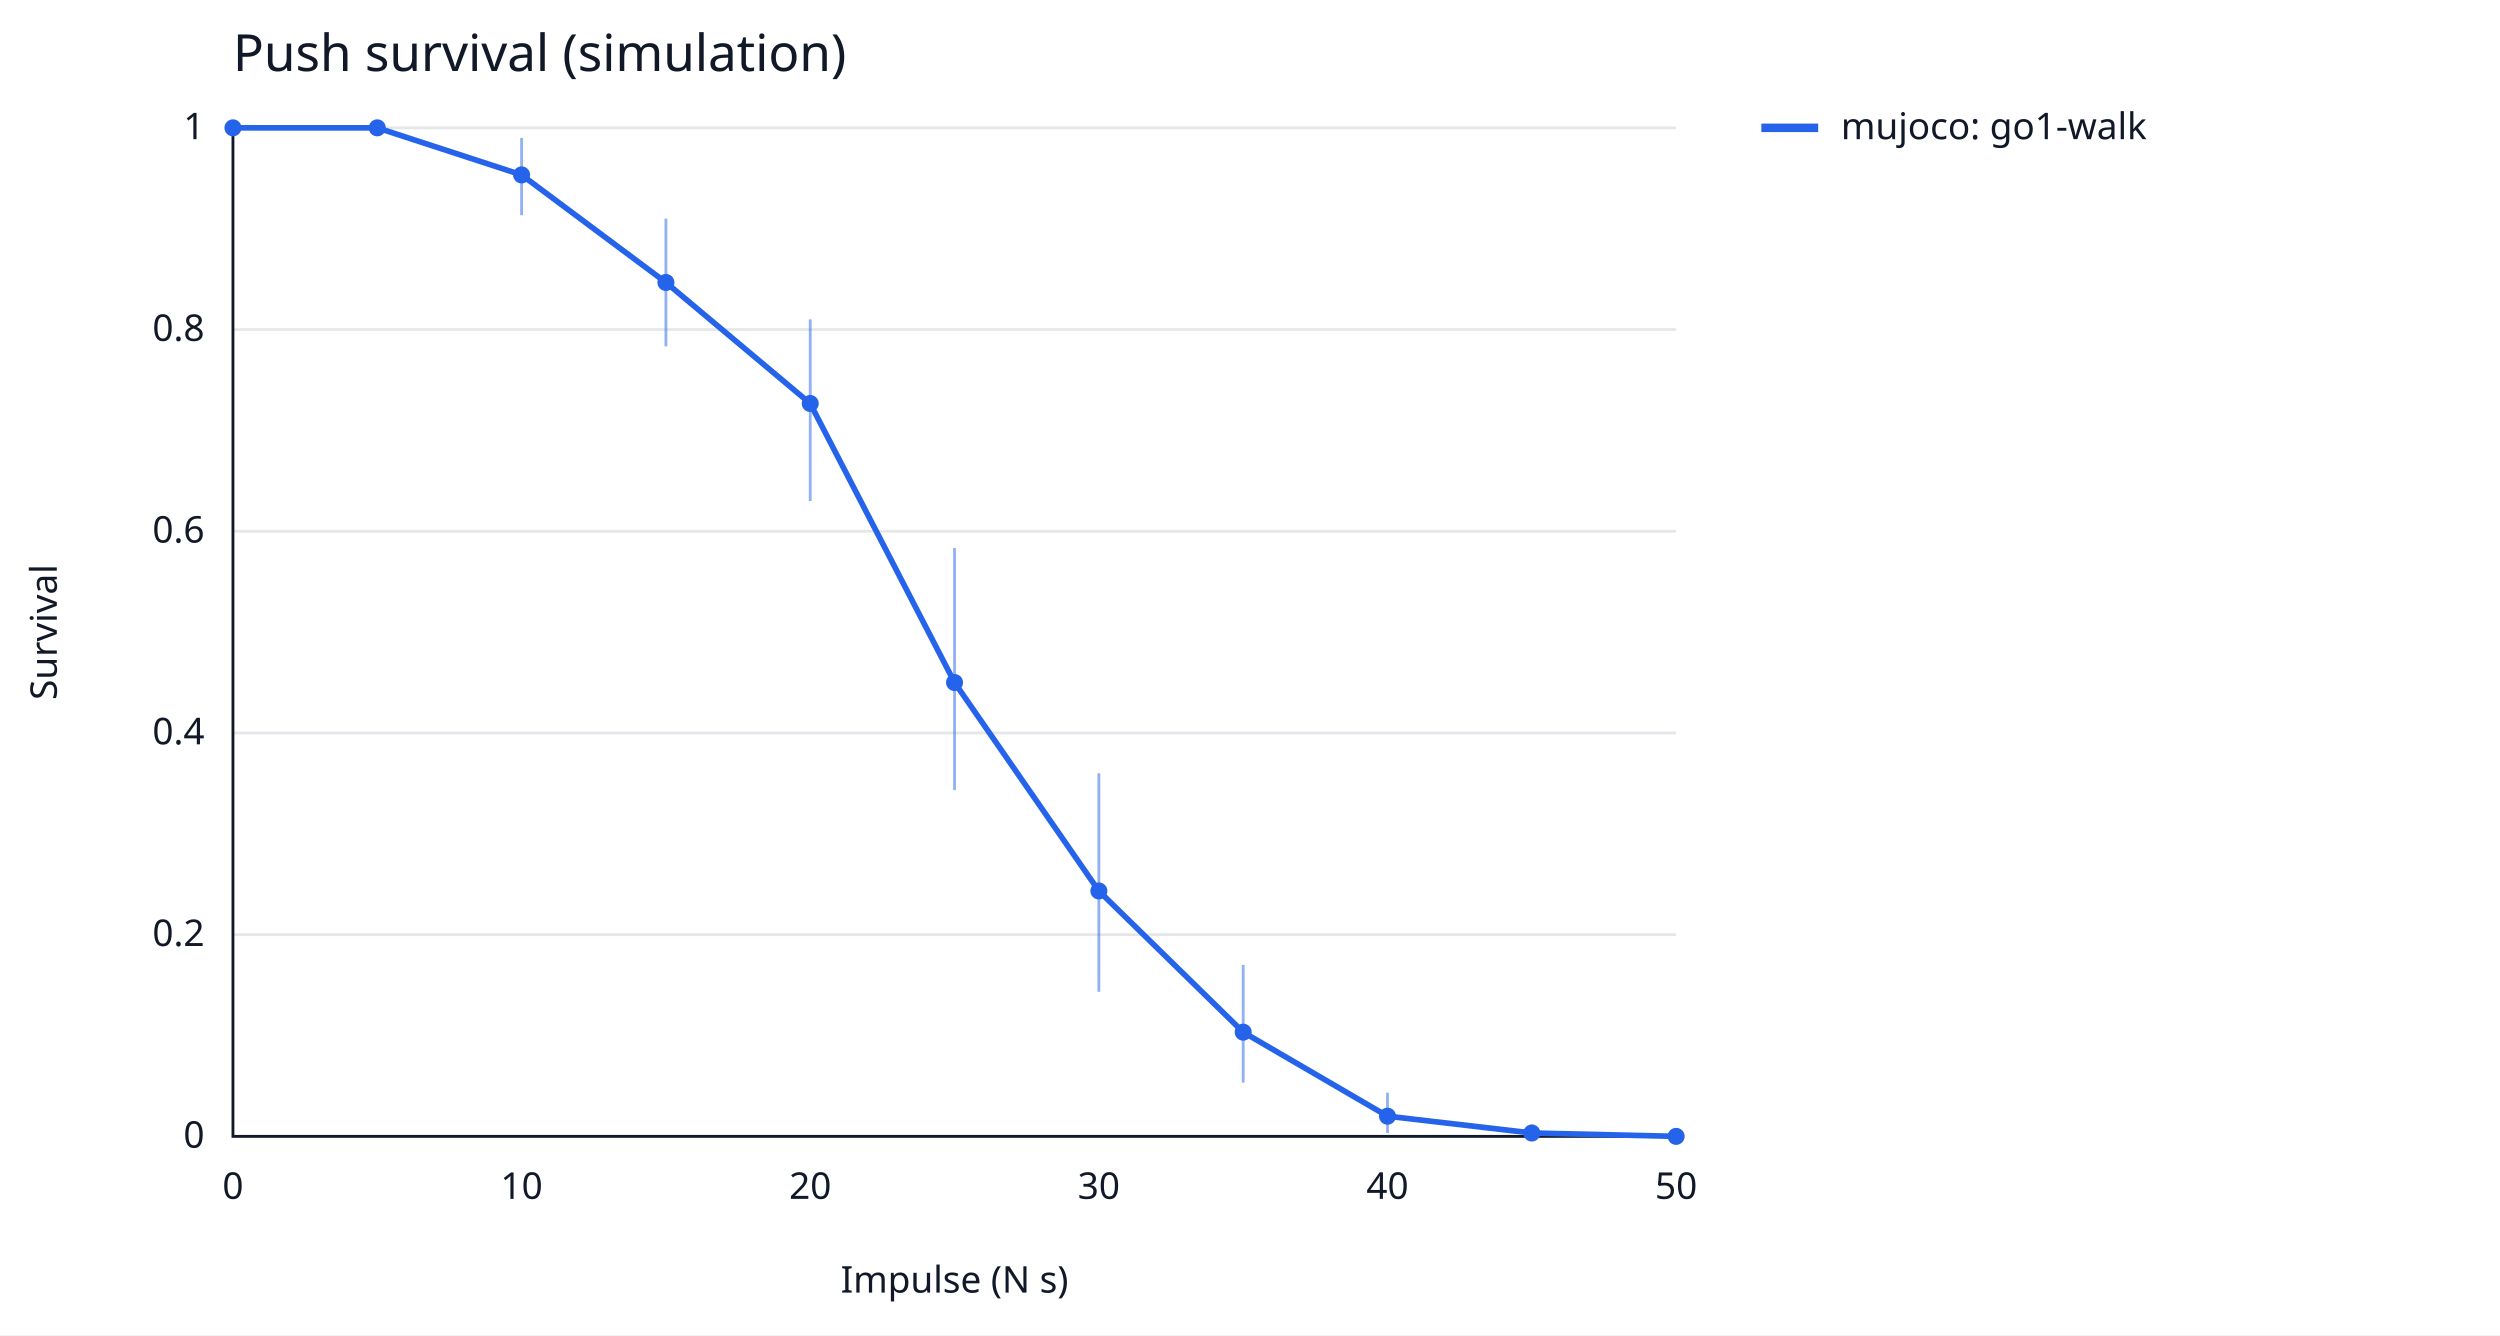
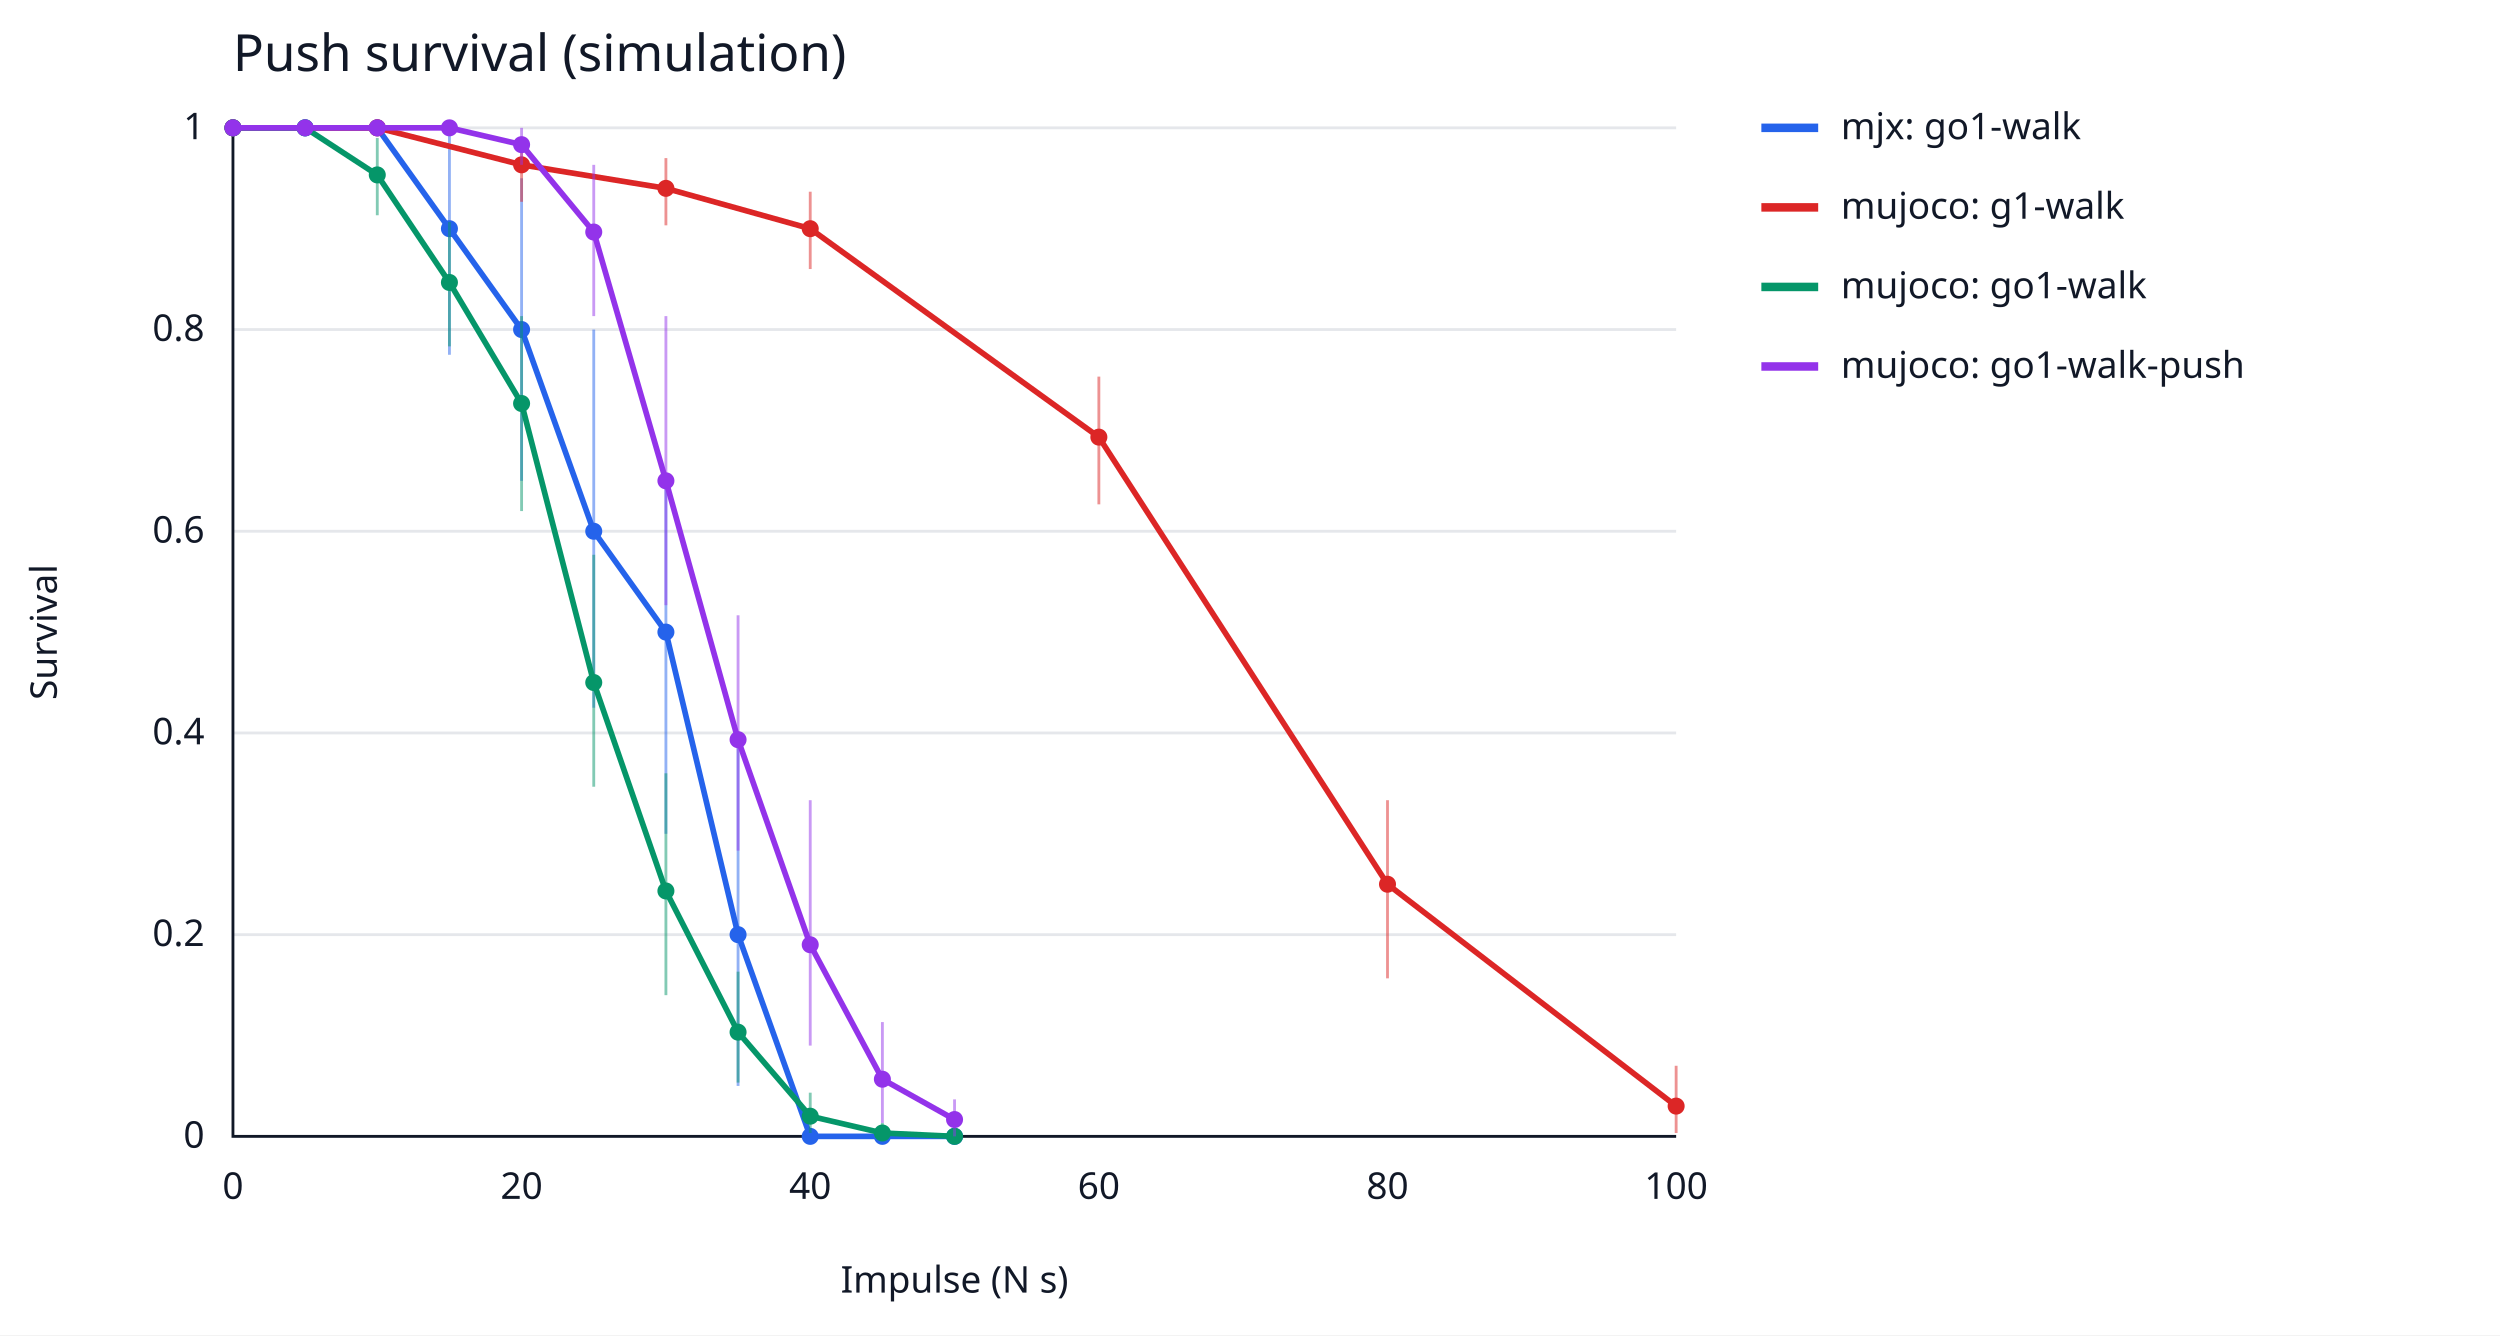
<svg xmlns="http://www.w3.org/2000/svg" width="880" height="470" viewBox="0 0 880 470">
  <rect width="100%" height="100%" fill="white" />
  <g font-family="sans-serif" font-size="13" fill="#111827">
    <text x="82" y="25" font-size="18">Push survival (simulation)</text>
    <path d="M 82 400.00 H 590" stroke="#e5e7eb" />
    <text x="72" y="404.00" text-anchor="end">0</text>
    <text x="82.00" y="422" text-anchor="middle">0</text>
    <path d="M 82 329.00 H 590" stroke="#e5e7eb" />
    <text x="72" y="333.00" text-anchor="end">0.2</text>
-     <text x="183.60" y="422" text-anchor="middle">10</text>
+     <text x="183.60" y="422" text-anchor="middle">20</text>
    <path d="M 82 258.00 H 590" stroke="#e5e7eb" />
    <text x="72" y="262.00" text-anchor="end">0.4</text>
-     <text x="285.20" y="422" text-anchor="middle">20</text>
+     <text x="285.20" y="422" text-anchor="middle">40</text>
    <path d="M 82 187.00 H 590" stroke="#e5e7eb" />
    <text x="72" y="191.00" text-anchor="end">0.6</text>
-     <text x="386.80" y="422" text-anchor="middle">30</text>
+     <text x="386.80" y="422" text-anchor="middle">60</text>
    <path d="M 82 116.00 H 590" stroke="#e5e7eb" />
    <text x="72" y="120.00" text-anchor="end">0.8</text>
-     <text x="488.40" y="422" text-anchor="middle">40</text>
+     <text x="488.40" y="422" text-anchor="middle">80</text>
    <path d="M 82 45.00 H 590" stroke="#e5e7eb" />
    <text x="72" y="49.00" text-anchor="end">1</text>
-     <text x="590.00" y="422" text-anchor="middle">50</text>
+     <text x="590.00" y="422" text-anchor="middle">100</text>
    <path d="M 82 45 V 400 H 590" fill="none" stroke="#111827" />
-     <polyline points="82.00,45.00 132.80,45.00 183.60,61.57 234.40,99.43 285.20,142.03 336.00,240.25 386.80,313.62 437.60,363.32 488.40,392.90 539.20,398.82 590.00,400.00" fill="none" stroke="#2563eb" stroke-width="2" />
+     <polyline points="82.00,45.00 107.40,45.00 132.80,45.00 158.20,80.50 183.60,116.00 209.00,187.00 234.40,222.50 259.80,329.00 285.20,400.00 310.60,400.00 336.00,400.00" fill="none" stroke="#2563eb" stroke-width="2" />
    <path d="M 82.00 45.00 V 45.00" stroke="#2563eb" opacity="0.5" />
    <circle cx="82.00" cy="45.00" r="3" fill="#2563eb" />
+     <path d="M 107.40 45.00 V 45.00" stroke="#2563eb" opacity="0.5" />
+     <circle cx="107.40" cy="45.00" r="3" fill="#2563eb" />
    <path d="M 132.80 45.00 V 45.00" stroke="#2563eb" opacity="0.5" />
    <circle cx="132.80" cy="45.00" r="3" fill="#2563eb" />
-     <path d="M 183.60 75.77 V 48.55" stroke="#2563eb" opacity="0.5" />
-     <circle cx="183.60" cy="61.57" r="3" fill="#2563eb" />
-     <path d="M 234.40 121.92 V 76.95" stroke="#2563eb" opacity="0.5" />
-     <circle cx="234.40" cy="99.43" r="3" fill="#2563eb" />
-     <path d="M 285.20 176.35 V 112.42" stroke="#2563eb" opacity="0.5" />
-     <circle cx="285.20" cy="142.03" r="3" fill="#2563eb" />
-     <path d="M 336.00 278.12 V 192.92" stroke="#2563eb" opacity="0.5" />
-     <circle cx="336.00" cy="240.25" r="3" fill="#2563eb" />
-     <path d="M 386.80 349.12 V 272.17" stroke="#2563eb" opacity="0.5" />
-     <circle cx="386.80" cy="313.62" r="3" fill="#2563eb" />
-     <path d="M 437.60 381.07 V 339.65" stroke="#2563eb" opacity="0.5" />
-     <circle cx="437.60" cy="363.32" r="3" fill="#2563eb" />
-     <path d="M 488.40 398.82 V 384.62" stroke="#2563eb" opacity="0.5" />
-     <circle cx="488.40" cy="392.90" r="3" fill="#2563eb" />
-     <path d="M 539.20 400.00 V 395.86" stroke="#2563eb" opacity="0.5" />
-     <circle cx="539.20" cy="398.82" r="3" fill="#2563eb" />
-     <path d="M 590.00 400.00 V 400.00" stroke="#2563eb" opacity="0.5" />
-     <circle cx="590.00" cy="400.00" r="3" fill="#2563eb" />
+     <path d="M 158.20 124.88 V 45.00" stroke="#2563eb" opacity="0.5" />
+     <circle cx="158.20" cy="80.50" r="3" fill="#2563eb" />
+     <path d="M 183.60 169.25 V 62.75" stroke="#2563eb" opacity="0.5" />
+     <circle cx="183.60" cy="116.00" r="3" fill="#2563eb" />
+     <path d="M 209.00 249.12 V 116.00" stroke="#2563eb" opacity="0.5" />
+     <circle cx="209.00" cy="187.00" r="3" fill="#2563eb" />
+     <path d="M 234.40 293.50 V 169.10" stroke="#2563eb" opacity="0.5" />
+     <circle cx="234.40" cy="222.50" r="3" fill="#2563eb" />
+     <path d="M 259.80 382.25 V 258.00" stroke="#2563eb" opacity="0.5" />
+     <circle cx="259.80" cy="329.00" r="3" fill="#2563eb" />
+     <path d="M 285.20 400.00 V 400.00" stroke="#2563eb" opacity="0.5" />
+     <circle cx="285.20" cy="400.00" r="3" fill="#2563eb" />
+     <path d="M 310.60 400.00 V 400.00" stroke="#2563eb" opacity="0.5" />
+     <circle cx="310.60" cy="400.00" r="3" fill="#2563eb" />
+     <path d="M 336.00 400.00 V 400.00" stroke="#2563eb" opacity="0.5" />
+     <circle cx="336.00" cy="400.00" r="3" fill="#2563eb" />
    <path d="M 620 45 H 640" stroke="#2563eb" stroke-width="3" />
-     <text x="648" y="49">mujoco: go1-walk</text>
+     <text x="648" y="49">mjx: go1-walk</text>
+     <polyline points="82.00,45.00 132.80,45.00 183.60,58.02 234.40,66.30 285.20,80.50 386.80,153.87 488.40,311.25 590.00,389.35" fill="none" stroke="#dc2626" stroke-width="2" />
+     <path d="M 82.00 45.00 V 45.00" stroke="#dc2626" opacity="0.5" />
+     <circle cx="82.00" cy="45.00" r="3" fill="#dc2626" />
+     <path d="M 132.80 45.00 V 45.00" stroke="#dc2626" opacity="0.5" />
+     <circle cx="132.80" cy="45.00" r="3" fill="#dc2626" />
+     <path d="M 183.60 71.03 V 48.55" stroke="#dc2626" opacity="0.5" />
+     <circle cx="183.60" cy="58.02" r="3" fill="#dc2626" />
+     <path d="M 234.40 79.32 V 55.65" stroke="#dc2626" opacity="0.5" />
+     <circle cx="234.40" cy="66.30" r="3" fill="#dc2626" />
+     <path d="M 285.20 94.70 V 67.48" stroke="#dc2626" opacity="0.5" />
+     <circle cx="285.20" cy="80.50" r="3" fill="#dc2626" />
+     <path d="M 386.80 177.53 V 132.57" stroke="#dc2626" opacity="0.5" />
+     <circle cx="386.80" cy="153.87" r="3" fill="#dc2626" />
+     <path d="M 488.40 344.38 V 281.67" stroke="#dc2626" opacity="0.5" />
+     <circle cx="488.40" cy="311.25" r="3" fill="#dc2626" />
+     <path d="M 590.00 398.82 V 375.15" stroke="#dc2626" opacity="0.5" />
+     <circle cx="590.00" cy="389.35" r="3" fill="#dc2626" />
+     <path d="M 620 73 H 640" stroke="#dc2626" stroke-width="3" />
+     <text x="648" y="77">mujoco: g1-walk</text>
+     <polyline points="82.00,45.00 107.40,45.00 132.80,61.57 158.20,99.43 183.60,142.03 209.00,240.25 234.40,313.62 259.80,363.32 285.20,392.90 310.60,398.82 336.00,400.00" fill="none" stroke="#059669" stroke-width="2" />
+     <path d="M 82.00 45.00 V 45.00" stroke="#059669" opacity="0.5" />
+     <circle cx="82.00" cy="45.00" r="3" fill="#059669" />
+     <path d="M 107.40 45.00 V 45.00" stroke="#059669" opacity="0.5" />
+     <circle cx="107.40" cy="45.00" r="3" fill="#059669" />
+     <path d="M 132.80 75.77 V 48.55" stroke="#059669" opacity="0.5" />
+     <circle cx="132.80" cy="61.57" r="3" fill="#059669" />
+     <path d="M 158.20 121.92 V 78.13" stroke="#059669" opacity="0.5" />
+     <circle cx="158.20" cy="99.43" r="3" fill="#059669" />
+     <path d="M 183.60 179.90 V 111.27" stroke="#059669" opacity="0.5" />
+     <circle cx="183.60" cy="142.03" r="3" fill="#059669" />
+     <path d="M 209.00 276.93 V 195.28" stroke="#059669" opacity="0.5" />
+     <circle cx="209.00" cy="240.25" r="3" fill="#059669" />
+     <path d="M 234.40 350.30 V 272.20" stroke="#059669" opacity="0.5" />
+     <circle cx="234.40" cy="313.62" r="3" fill="#059669" />
+     <path d="M 259.80 381.07 V 342.02" stroke="#059669" opacity="0.5" />
+     <circle cx="259.80" cy="363.32" r="3" fill="#059669" />
+     <path d="M 285.20 398.82 V 384.62" stroke="#059669" opacity="0.5" />
+     <circle cx="285.20" cy="392.90" r="3" fill="#059669" />
+     <path d="M 310.60 400.00 V 395.27" stroke="#059669" opacity="0.5" />
+     <circle cx="310.60" cy="398.82" r="3" fill="#059669" />
+     <path d="M 336.00 400.00 V 400.00" stroke="#059669" opacity="0.5" />
+     <circle cx="336.00" cy="400.00" r="3" fill="#059669" />
+     <path d="M 620 101 H 640" stroke="#059669" stroke-width="3" />
+     <text x="648" y="105">mujoco: go1-walk</text>
+     <polyline points="82.00,45.00 107.40,45.00 132.80,45.00 158.20,45.00 183.60,50.92 209.00,81.68 234.40,169.25 259.80,260.37 285.20,332.55 310.60,379.88 336.00,394.08" fill="none" stroke="#9333ea" stroke-width="2" />
+     <path d="M 82.00 45.00 V 45.00" stroke="#9333ea" opacity="0.5" />
+     <circle cx="82.00" cy="45.00" r="3" fill="#9333ea" />
+     <path d="M 107.40 45.00 V 45.00" stroke="#9333ea" opacity="0.5" />
+     <circle cx="107.40" cy="45.00" r="3" fill="#9333ea" />
+     <path d="M 132.80 45.00 V 45.00" stroke="#9333ea" opacity="0.5" />
+     <circle cx="132.80" cy="45.00" r="3" fill="#9333ea" />
+     <path d="M 158.20 45.00 V 45.00" stroke="#9333ea" opacity="0.5" />
+     <circle cx="158.20" cy="45.00" r="3" fill="#9333ea" />
+     <path d="M 183.60 58.02 V 45.00" stroke="#9333ea" opacity="0.5" />
+     <circle cx="183.60" cy="50.92" r="3" fill="#9333ea" />
+     <path d="M 209.00 111.27 V 58.02" stroke="#9333ea" opacity="0.5" />
+     <circle cx="209.00" cy="81.68" r="3" fill="#9333ea" />
+     <path d="M 234.40 213.03 V 111.27" stroke="#9333ea" opacity="0.5" />
+     <circle cx="234.40" cy="169.25" r="3" fill="#9333ea" />
+     <path d="M 259.80 299.42 V 216.58" stroke="#9333ea" opacity="0.5" />
+     <circle cx="259.80" cy="260.37" r="3" fill="#9333ea" />
+     <path d="M 285.20 368.05 V 281.67" stroke="#9333ea" opacity="0.5" />
+     <circle cx="285.20" cy="332.55" r="3" fill="#9333ea" />
+     <path d="M 310.60 395.27 V 359.77" stroke="#9333ea" opacity="0.5" />
+     <circle cx="310.60" cy="379.88" r="3" fill="#9333ea" />
+     <path d="M 336.00 400.00 V 386.98" stroke="#9333ea" opacity="0.5" />
+     <circle cx="336.00" cy="394.08" r="3" fill="#9333ea" />
+     <path d="M 620 129 H 640" stroke="#9333ea" stroke-width="3" />
+     <text x="648" y="133">mujoco: go1-walk-push</text>
    <text x="336.0" y="455" text-anchor="middle">Impulse (N s)</text>
    <text transform="translate(20 222.5) rotate(-90)" text-anchor="middle">Survival</text>
  </g>
</svg>
